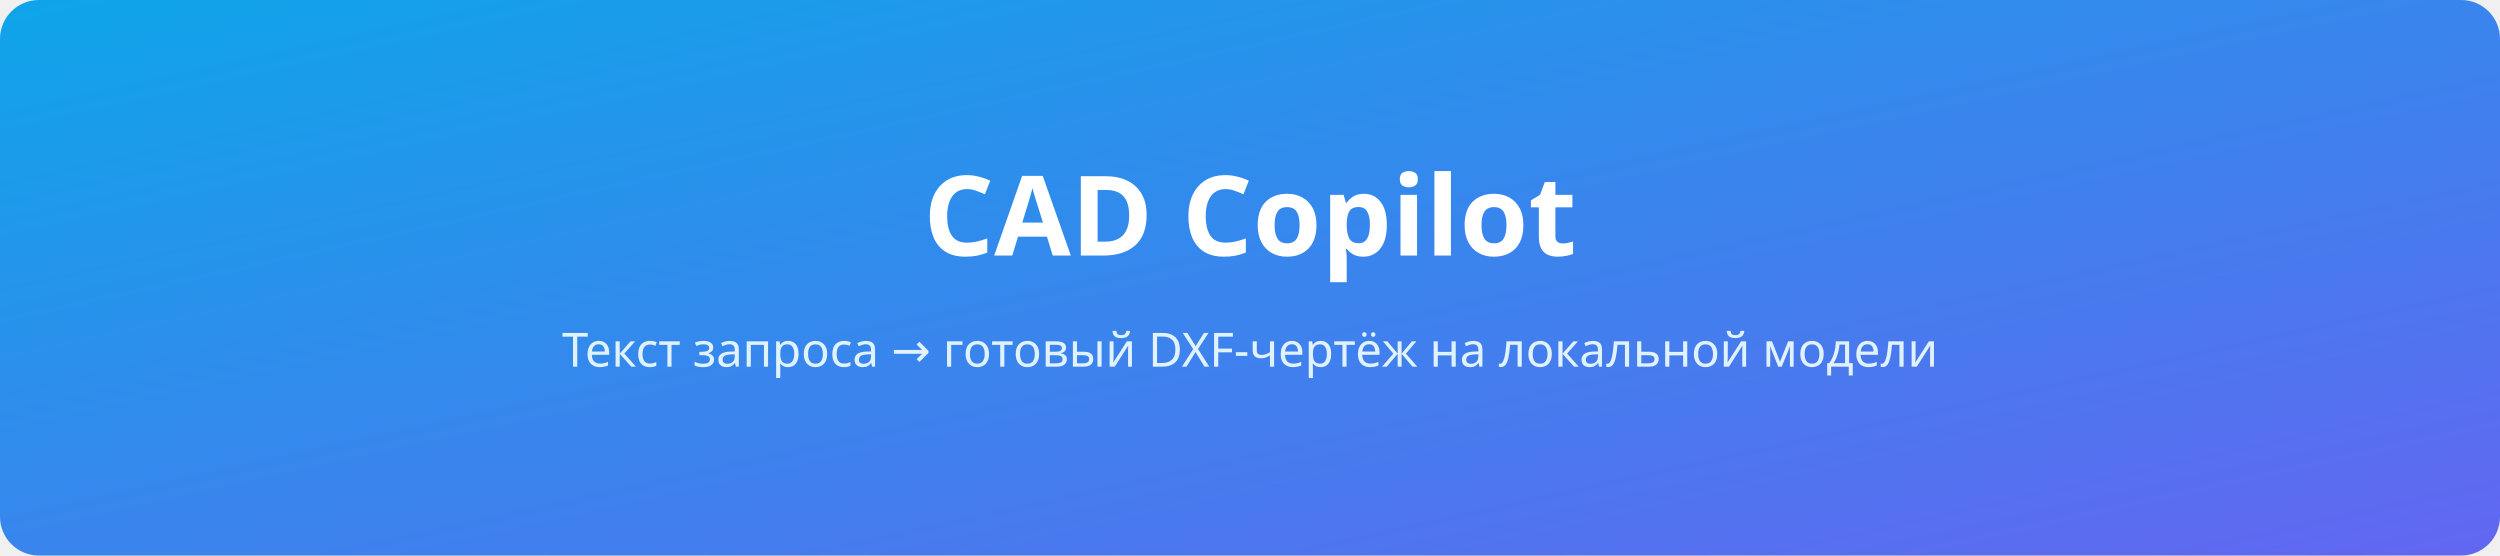
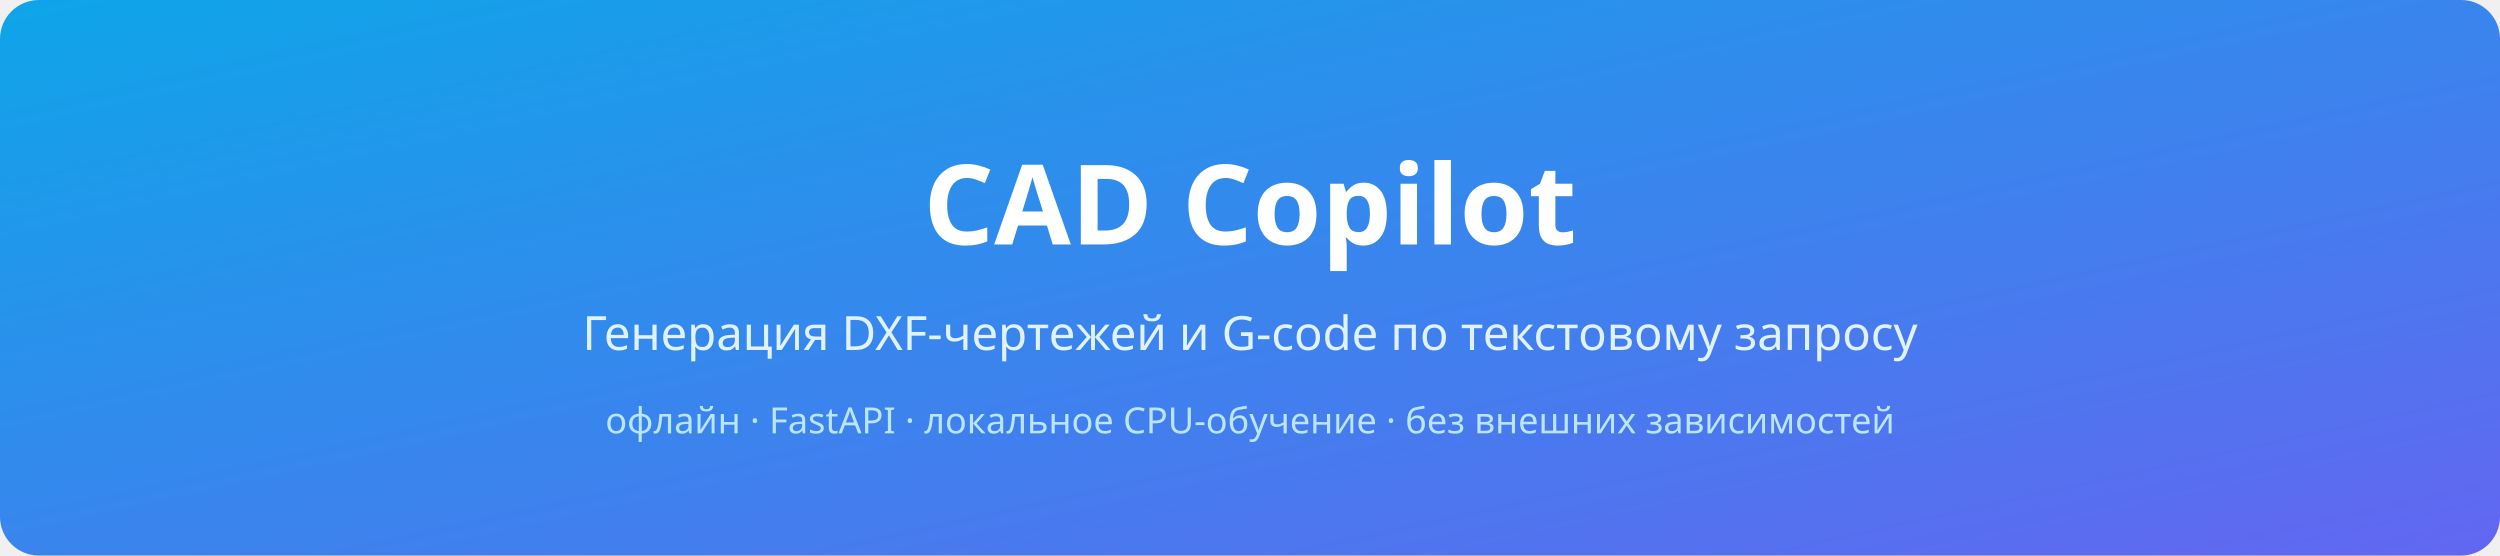
- <svg xmlns="http://www.w3.org/2000/svg" width="900" height="200">
+ <svg xmlns="http://www.w3.org/2000/svg" width="900" height="200" viewBox="0 0 900 200">
  <defs>
    <linearGradient id="g" x1="0" y1="0" x2="1" y2="1">
      <stop offset="0" stop-color="#0ea5e9" />
      <stop offset="1" stop-color="#6366f1" />
    </linearGradient>
  </defs>
  <rect width="900" height="200" rx="14" fill="url(#g)" />
-   <text x="450" y="92" text-anchor="middle" font-family="Segoe UI" font-size="40" font-weight="700" fill="#fff">CAD Copilot</text>
-   <text x="450" y="132" text-anchor="middle" font-family="Segoe UI" font-size="17" fill="#e0f2fe">Текст запроса → готовый DXF-чертёж на локальной модели</text>
+   <text x="450" y="88" text-anchor="middle" font-family="Segoe UI" font-size="40" font-weight="700" fill="#fff">CAD Copilot</text>
+   <text x="450" y="126" text-anchor="middle" font-family="Segoe UI" font-size="17" fill="#e0f2fe">Генерация DXF-чертежей и G-code по текстовому запросу</text>
+   <text x="450" y="156" text-anchor="middle" font-family="Segoe UI" font-size="13" fill="#bae6fd">офлайн · FastAPI · локальное CPU-обучение · без внешних зависимостей</text>
</svg>
